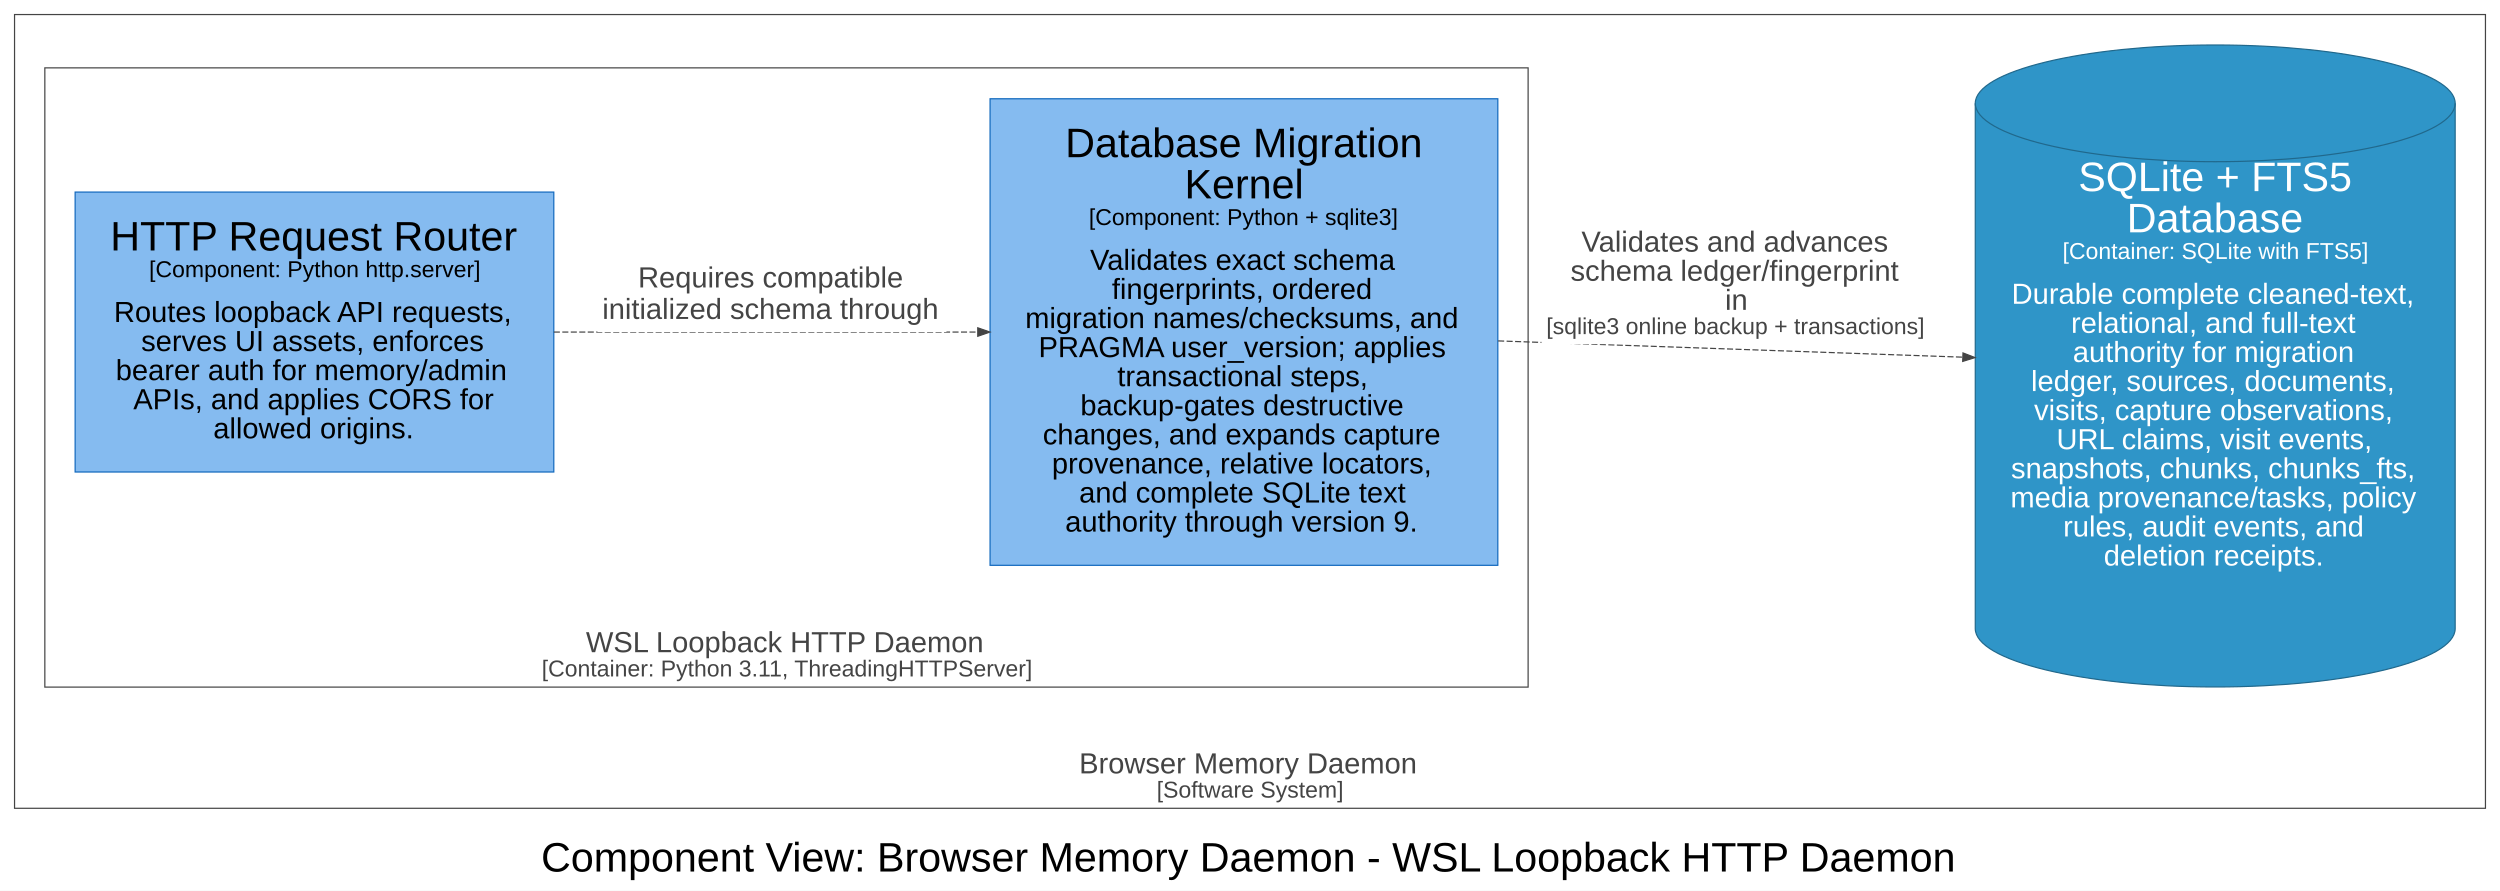
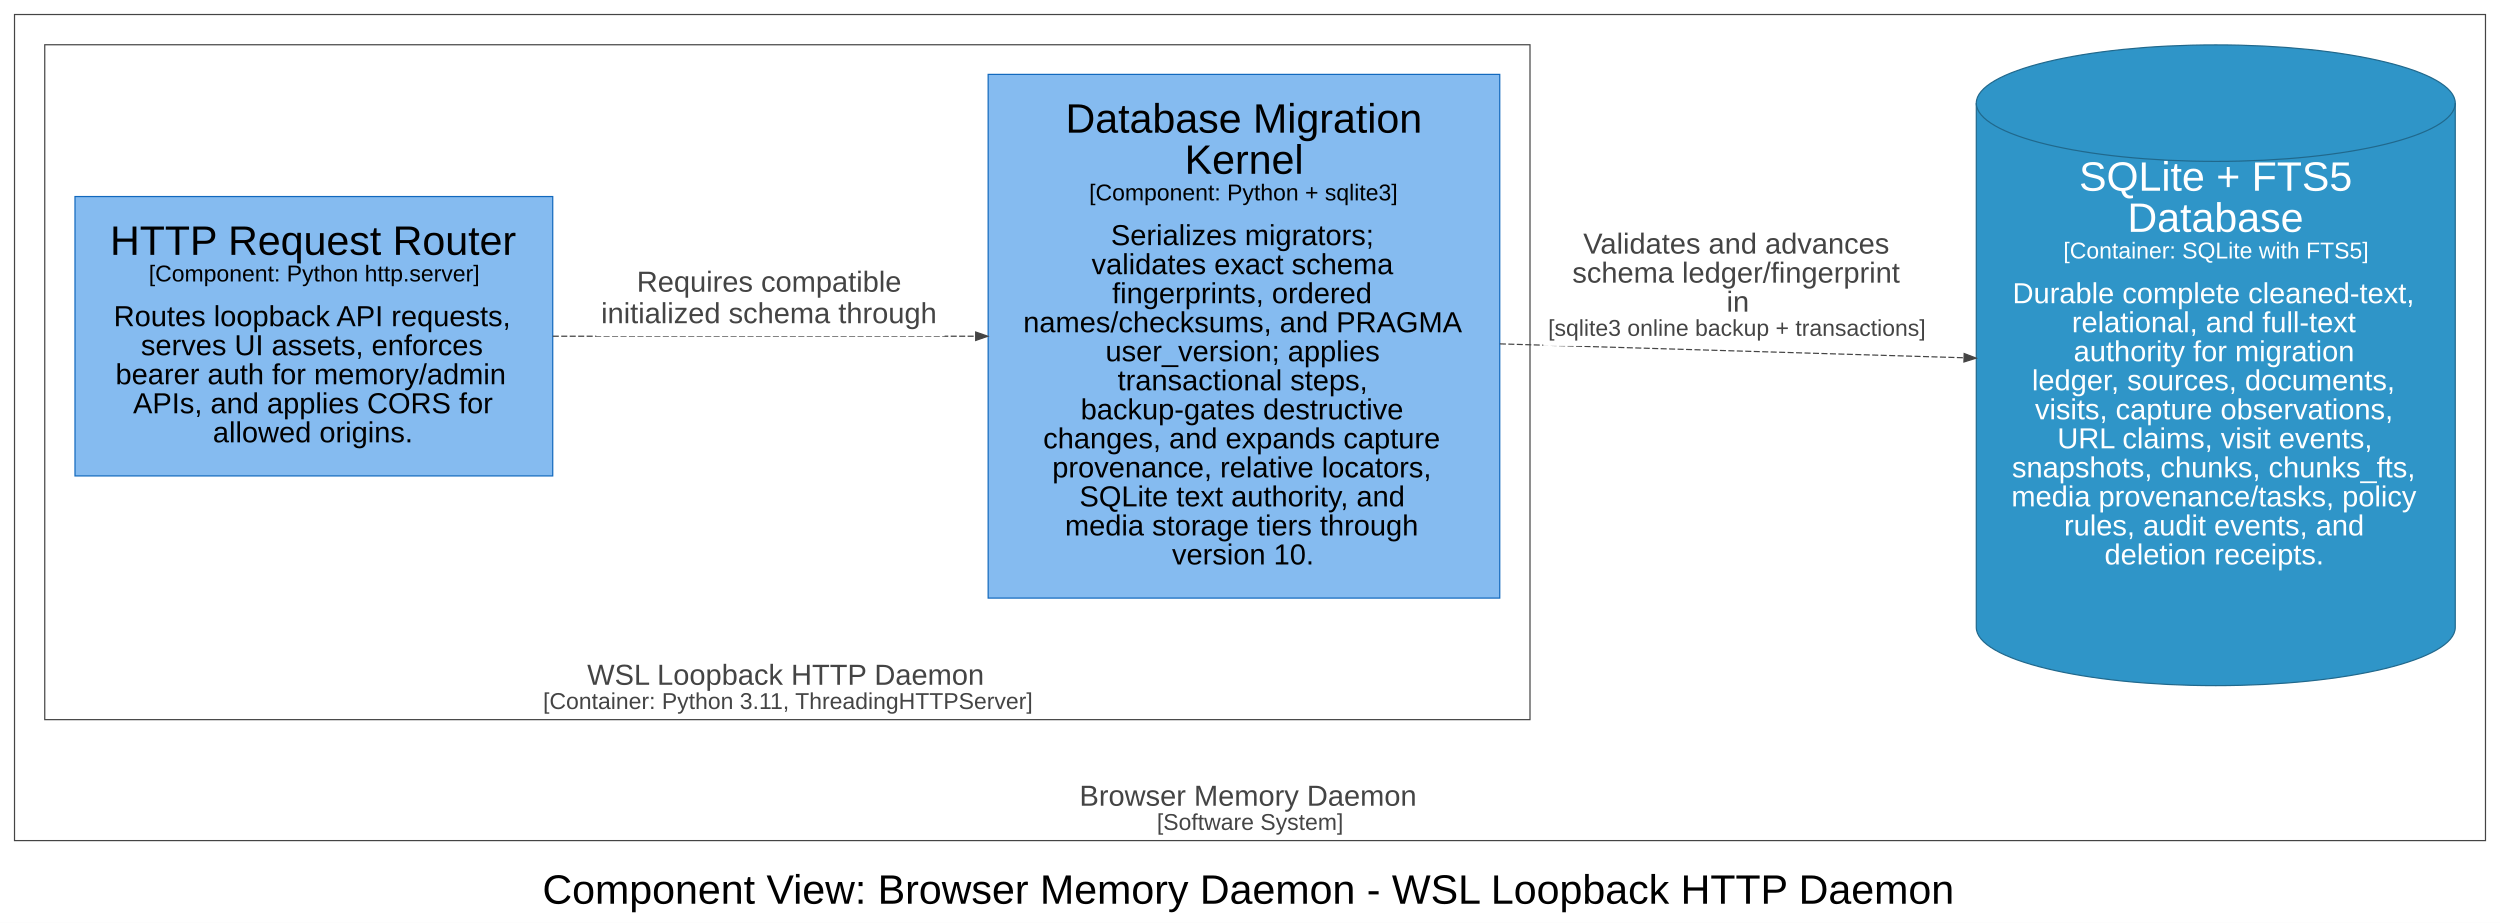
- <svg xmlns="http://www.w3.org/2000/svg" width="2063pt" height="735pt" viewBox="0.00 0.00 2063.00 735.00">
-   <g id="graph0" class="graph" transform="scale(1 1) rotate(0) translate(4 731)">
-     <polygon fill="white" stroke="transparent" points="-4,4 -4,-731 2059,-731 2059,4 -4,4" />
-     <text text-anchor="start" x="442.5" y="-11.8" font-family="Arial" font-size="34.00">Component View: Browser Memory Daemon - WSL Loopback HTTP Daemon</text>
+ <svg xmlns="http://www.w3.org/2000/svg" width="2067pt" height="763pt" viewBox="0.00 0.00 2067.00 763.00">
+   <g id="graph0" class="graph" transform="scale(1 1) rotate(0) translate(4 759)">
+     <polygon fill="white" stroke="transparent" points="-4,4 -4,-759 2063,-759 2063,4 -4,4" />
+     <text text-anchor="start" x="444.5" y="-11.8" font-family="Arial" font-size="34.00">Component View: Browser Memory Daemon - WSL Loopback HTTP Daemon</text>
    <g id="clust1" class="cluster">
-       <polygon fill="none" stroke="#444444" points="8,-64 8,-719 2047,-719 2047,-64 8,-64" />
-       <text text-anchor="start" x="886.5" y="-92.8" font-family="Arial" font-size="24.00" fill="#444444">Browser Memory Daemon</text>
-       <text text-anchor="start" x="950.5" y="-72.8" font-family="Arial" font-size="19.00" fill="#444444">[Software System]</text>
+       <polygon fill="none" stroke="#444444" points="8,-64 8,-747 2051,-747 2051,-64 8,-64" />
+       <text text-anchor="start" x="888.5" y="-92.8" font-family="Arial" font-size="24.00" fill="#444444">Browser Memory Daemon</text>
+       <text text-anchor="start" x="952.5" y="-72.8" font-family="Arial" font-size="19.00" fill="#444444">[Software System]</text>
    </g>
    <g id="clust2" class="cluster">
-       <polygon fill="none" stroke="#444444" points="33,-164 33,-675 1257,-675 1257,-164 33,-164" />
-       <text text-anchor="start" x="479.5" y="-192.8" font-family="Arial" font-size="24.00" fill="#444444">WSL Loopback HTTP Daemon</text>
-       <text text-anchor="start" x="443" y="-172.8" font-family="Arial" font-size="19.00" fill="#444444">[Container: Python 3.11, ThreadingHTTPServer]</text>
+       <polygon fill="none" stroke="#444444" points="33,-164 33,-722 1261,-722 1261,-164 33,-164" />
+       <text text-anchor="start" x="481.5" y="-192.8" font-family="Arial" font-size="24.00" fill="#444444">WSL Loopback HTTP Daemon</text>
+       <text text-anchor="start" x="445" y="-172.8" font-family="Arial" font-size="19.00" fill="#444444">[Container: Python 3.11, ThreadingHTTPServer]</text>
    </g>
    <g id="15" class="node">
-       <polygon fill="#85bbf0" stroke="#1168bd" points="453,-572.5 58,-572.5 58,-341.5 453,-341.5 453,-572.5" />
-       <text text-anchor="start" x="87" y="-524.3" font-family="Arial" font-size="34.00" fill="#000000">HTTP Request Router</text>
-       <text text-anchor="start" x="119" y="-502.3" font-family="Arial" font-size="19.00" fill="#000000">[Component: Python http.server]</text>
-       <text text-anchor="start" x="90" y="-465.3" font-family="Arial" font-size="24.00" fill="#000000">Routes loopback API requests,</text>
-       <text text-anchor="start" x="112.5" y="-441.3" font-family="Arial" font-size="24.00" fill="#000000">serves UI assets, enforces</text>
-       <text text-anchor="start" x="91.5" y="-417.3" font-family="Arial" font-size="24.00" fill="#000000">bearer auth for memory/admin</text>
-       <text text-anchor="start" x="106" y="-393.3" font-family="Arial" font-size="24.00" fill="#000000">APIs, and applies CORS for</text>
-       <text text-anchor="start" x="172" y="-369.3" font-family="Arial" font-size="24.00" fill="#000000">allowed origins.</text>
+       <polygon fill="#85bbf0" stroke="#1168bd" points="453,-596.5 58,-596.5 58,-365.5 453,-365.5 453,-596.5" />
+       <text text-anchor="start" x="87" y="-548.3" font-family="Arial" font-size="34.00" fill="#000000">HTTP Request Router</text>
+       <text text-anchor="start" x="119" y="-526.3" font-family="Arial" font-size="19.00" fill="#000000">[Component: Python http.server]</text>
+       <text text-anchor="start" x="90" y="-489.3" font-family="Arial" font-size="24.00" fill="#000000">Routes loopback API requests,</text>
+       <text text-anchor="start" x="112.5" y="-465.3" font-family="Arial" font-size="24.00" fill="#000000">serves UI assets, enforces</text>
+       <text text-anchor="start" x="91.5" y="-441.3" font-family="Arial" font-size="24.00" fill="#000000">bearer auth for memory/admin</text>
+       <text text-anchor="start" x="106" y="-417.3" font-family="Arial" font-size="24.00" fill="#000000">APIs, and applies CORS for</text>
+       <text text-anchor="start" x="172" y="-393.3" font-family="Arial" font-size="24.00" fill="#000000">allowed origins.</text>
    </g>
    <g id="16" class="node">
-       <polygon fill="#85bbf0" stroke="#1168bd" points="1232,-649.5 813,-649.5 813,-264.5 1232,-264.5 1232,-649.5" />
-       <text text-anchor="start" x="875" y="-601.3" font-family="Arial" font-size="34.00" fill="#000000">Database Migration</text>
-       <text text-anchor="start" x="973.5" y="-567.3" font-family="Arial" font-size="34.00" fill="#000000">Kernel</text>
-       <text text-anchor="start" x="894.5" y="-545.3" font-family="Arial" font-size="19.00" fill="#000000">[Component: Python + sqlite3]</text>
-       <text text-anchor="start" x="895.5" y="-508.3" font-family="Arial" font-size="24.00" fill="#000000">Validates exact schema</text>
-       <text text-anchor="start" x="913.5" y="-484.3" font-family="Arial" font-size="24.00" fill="#000000">fingerprints, ordered</text>
-       <text text-anchor="start" x="842" y="-460.3" font-family="Arial" font-size="24.00" fill="#000000">migration names/checksums, and</text>
-       <text text-anchor="start" x="853" y="-436.3" font-family="Arial" font-size="24.00" fill="#000000">PRAGMA user_version; applies</text>
-       <text text-anchor="start" x="918" y="-412.3" font-family="Arial" font-size="24.00" fill="#000000">transactional steps,</text>
-       <text text-anchor="start" x="887.5" y="-388.3" font-family="Arial" font-size="24.00" fill="#000000">backup-gates destructive</text>
-       <text text-anchor="start" x="856.5" y="-364.3" font-family="Arial" font-size="24.00" fill="#000000">changes, and expands capture</text>
-       <text text-anchor="start" x="864" y="-340.3" font-family="Arial" font-size="24.00" fill="#000000">provenance, relative locators,</text>
-       <text text-anchor="start" x="886.5" y="-316.3" font-family="Arial" font-size="24.00" fill="#000000">and complete SQLite text</text>
-       <text text-anchor="start" x="875" y="-292.3" font-family="Arial" font-size="24.00" fill="#000000">authority through version 9.</text>
+       <polygon fill="#85bbf0" stroke="#1168bd" points="1236,-697.5 813,-697.5 813,-264.5 1236,-264.5 1236,-697.5" />
+       <text text-anchor="start" x="877" y="-649.3" font-family="Arial" font-size="34.00" fill="#000000">Database Migration</text>
+       <text text-anchor="start" x="975.5" y="-615.3" font-family="Arial" font-size="34.00" fill="#000000">Kernel</text>
+       <text text-anchor="start" x="896.5" y="-593.3" font-family="Arial" font-size="19.00" fill="#000000">[Component: Python + sqlite3]</text>
+       <text text-anchor="start" x="914.5" y="-556.3" font-family="Arial" font-size="24.00" fill="#000000">Serializes migrators;</text>
+       <text text-anchor="start" x="898.5" y="-532.3" font-family="Arial" font-size="24.00" fill="#000000">validates exact schema</text>
+       <text text-anchor="start" x="915.5" y="-508.3" font-family="Arial" font-size="24.00" fill="#000000">fingerprints, ordered</text>
+       <text text-anchor="start" x="842" y="-484.3" font-family="Arial" font-size="24.00" fill="#000000">names/checksums, and PRAGMA</text>
+       <text text-anchor="start" x="910" y="-460.3" font-family="Arial" font-size="24.00" fill="#000000">user_version; applies</text>
+       <text text-anchor="start" x="920" y="-436.3" font-family="Arial" font-size="24.00" fill="#000000">transactional steps,</text>
+       <text text-anchor="start" x="889.5" y="-412.3" font-family="Arial" font-size="24.00" fill="#000000">backup-gates destructive</text>
+       <text text-anchor="start" x="858.5" y="-388.3" font-family="Arial" font-size="24.00" fill="#000000">changes, and expands capture</text>
+       <text text-anchor="start" x="866" y="-364.3" font-family="Arial" font-size="24.00" fill="#000000">provenance, relative locators,</text>
+       <text text-anchor="start" x="888.5" y="-340.3" font-family="Arial" font-size="24.00" fill="#000000">SQLite text authority, and</text>
+       <text text-anchor="start" x="876.5" y="-316.3" font-family="Arial" font-size="24.00" fill="#000000">media storage tiers through</text>
+       <text text-anchor="start" x="965" y="-292.3" font-family="Arial" font-size="24.00" fill="#000000">version 10.</text>
    </g>
-     <g id="64" class="edge">
-       <path fill="none" stroke="#444444" stroke-dasharray="5,2" d="M453.01,-457C559.9,-457 692.41,-457 802.6,-457" />
-       <polygon fill="#444444" stroke="#444444" points="802.86,-460.5 812.86,-457 802.86,-453.5 802.86,-460.5" />
-       <polygon fill="white" stroke="transparent" points="489,-457 489,-517 777,-517 777,-457 489,-457" />
-       <text text-anchor="start" x="522.5" y="-493.8" font-family="Arial" font-size="24.00" fill="#444444">Requires compatible</text>
-       <text text-anchor="start" x="493" y="-467.8" font-family="Arial" font-size="24.00" fill="#444444">initialized schema through</text>
+     <g id="68" class="edge">
+       <path fill="none" stroke="#444444" stroke-dasharray="5,2" d="M453.03,-481C559.77,-481 692.1,-481 802.43,-481" />
+       <polygon fill="#444444" stroke="#444444" points="802.69,-484.5 812.69,-481 802.69,-477.5 802.69,-484.5" />
+       <polygon fill="white" stroke="transparent" points="489,-481 489,-541 777,-541 777,-481 489,-481" />
+       <text text-anchor="start" x="522.5" y="-517.8" font-family="Arial" font-size="24.00" fill="#444444">Requires compatible</text>
+       <text text-anchor="start" x="493" y="-491.8" font-family="Arial" font-size="24.00" fill="#444444">initialized schema through</text>
    </g>
    <g id="29" class="node">
-       <path fill="#2f95c8" stroke="#20688c" d="M2022,-645.72C2022,-672.29 1933.25,-693.88 1824,-693.88 1714.75,-693.88 1626,-672.29 1626,-645.72 1626,-645.72 1626,-212.28 1626,-212.28 1626,-185.71 1714.75,-164.12 1824,-164.12 1933.25,-164.12 2022,-185.71 2022,-212.28 2022,-212.28 2022,-645.72 2022,-645.72" />
-       <path fill="none" stroke="#20688c" d="M2022,-645.72C2022,-619.14 1933.25,-597.56 1824,-597.56 1714.75,-597.56 1626,-619.14 1626,-645.72" />
-       <text text-anchor="start" x="1711" y="-573.3" font-family="Arial" font-size="34.00" fill="#ffffff">SQLite + FTS5</text>
-       <text text-anchor="start" x="1751" y="-539.3" font-family="Arial" font-size="34.00" fill="#ffffff">Database</text>
-       <text text-anchor="start" x="1698" y="-517.3" font-family="Arial" font-size="19.00" fill="#ffffff">[Container: SQLite with FTS5]</text>
-       <text text-anchor="start" x="1656" y="-480.3" font-family="Arial" font-size="24.00" fill="#ffffff">Durable complete cleaned-text,</text>
-       <text text-anchor="start" x="1705" y="-456.3" font-family="Arial" font-size="24.00" fill="#ffffff">relational, and full-text</text>
-       <text text-anchor="start" x="1706.5" y="-432.3" font-family="Arial" font-size="24.00" fill="#ffffff">authority for migration</text>
-       <text text-anchor="start" x="1672" y="-408.3" font-family="Arial" font-size="24.00" fill="#ffffff">ledger, sources, documents,</text>
-       <text text-anchor="start" x="1674.5" y="-384.3" font-family="Arial" font-size="24.00" fill="#ffffff">visits, capture observations,</text>
-       <text text-anchor="start" x="1693" y="-360.3" font-family="Arial" font-size="24.00" fill="#ffffff">URL claims, visit events,</text>
-       <text text-anchor="start" x="1655.5" y="-336.3" font-family="Arial" font-size="24.00" fill="#ffffff">snapshots, chunks, chunks_fts,</text>
-       <text text-anchor="start" x="1655" y="-312.3" font-family="Arial" font-size="24.00" fill="#ffffff">media provenance/tasks, policy</text>
-       <text text-anchor="start" x="1698.5" y="-288.3" font-family="Arial" font-size="24.00" fill="#ffffff">rules, audit events, and</text>
-       <text text-anchor="start" x="1732" y="-264.3" font-family="Arial" font-size="24.00" fill="#ffffff">deletion receipts.</text>
+       <path fill="#2f95c8" stroke="#20688c" d="M2026,-673.72C2026,-700.29 1937.25,-721.88 1828,-721.88 1718.75,-721.88 1630,-700.29 1630,-673.72 1630,-673.72 1630,-240.28 1630,-240.28 1630,-213.71 1718.75,-192.12 1828,-192.12 1937.25,-192.12 2026,-213.71 2026,-240.28 2026,-240.28 2026,-673.72 2026,-673.72" />
+       <path fill="none" stroke="#20688c" d="M2026,-673.72C2026,-647.14 1937.25,-625.56 1828,-625.56 1718.75,-625.56 1630,-647.14 1630,-673.72" />
+       <text text-anchor="start" x="1715" y="-601.3" font-family="Arial" font-size="34.00" fill="#ffffff">SQLite + FTS5</text>
+       <text text-anchor="start" x="1755" y="-567.3" font-family="Arial" font-size="34.00" fill="#ffffff">Database</text>
+       <text text-anchor="start" x="1702" y="-545.3" font-family="Arial" font-size="19.00" fill="#ffffff">[Container: SQLite with FTS5]</text>
+       <text text-anchor="start" x="1660" y="-508.3" font-family="Arial" font-size="24.00" fill="#ffffff">Durable complete cleaned-text,</text>
+       <text text-anchor="start" x="1709" y="-484.3" font-family="Arial" font-size="24.00" fill="#ffffff">relational, and full-text</text>
+       <text text-anchor="start" x="1710.5" y="-460.3" font-family="Arial" font-size="24.00" fill="#ffffff">authority for migration</text>
+       <text text-anchor="start" x="1676" y="-436.3" font-family="Arial" font-size="24.00" fill="#ffffff">ledger, sources, documents,</text>
+       <text text-anchor="start" x="1678.5" y="-412.3" font-family="Arial" font-size="24.00" fill="#ffffff">visits, capture observations,</text>
+       <text text-anchor="start" x="1697" y="-388.3" font-family="Arial" font-size="24.00" fill="#ffffff">URL claims, visit events,</text>
+       <text text-anchor="start" x="1659.5" y="-364.3" font-family="Arial" font-size="24.00" fill="#ffffff">snapshots, chunks, chunks_fts,</text>
+       <text text-anchor="start" x="1659" y="-340.3" font-family="Arial" font-size="24.00" fill="#ffffff">media provenance/tasks, policy</text>
+       <text text-anchor="start" x="1702.5" y="-316.3" font-family="Arial" font-size="24.00" fill="#ffffff">rules, audit events, and</text>
+       <text text-anchor="start" x="1736" y="-292.3" font-family="Arial" font-size="24.00" fill="#ffffff">deletion receipts.</text>
    </g>
-     <g id="87" class="edge">
-       <path fill="none" stroke="#444444" stroke-dasharray="5,2" d="M1232.25,-449.69C1350.38,-445.55 1497.59,-440.4 1615.5,-436.27" />
-       <polygon fill="#444444" stroke="#444444" points="1615.87,-439.76 1625.74,-435.91 1615.62,-432.76 1615.87,-439.76" />
-       <polygon fill="white" stroke="transparent" points="1268,-447 1268,-546 1590,-546 1590,-447 1268,-447" />
-       <text text-anchor="start" x="1301" y="-523.3" font-family="Arial" font-size="24.00" fill="#444444">Validates and advances</text>
-       <text text-anchor="start" x="1292" y="-499.3" font-family="Arial" font-size="24.00" fill="#444444">schema ledger/fingerprint</text>
-       <text text-anchor="start" x="1419.5" y="-475.3" font-family="Arial" font-size="24.00" fill="#444444">in</text>
-       <text text-anchor="start" x="1272" y="-455.3" font-family="Arial" font-size="19.00" fill="#444444">[sqlite3 online backup + transactions]</text>
+     <g id="93" class="edge">
+       <path fill="none" stroke="#444444" stroke-dasharray="5,2" d="M1236.08,-474.69C1354.5,-471.15 1501.75,-466.74 1619.64,-463.21" />
+       <polygon fill="#444444" stroke="#444444" points="1619.98,-466.7 1629.87,-462.9 1619.77,-459.7 1619.98,-466.7" />
+       <polygon fill="white" stroke="transparent" points="1272,-473 1272,-572 1594,-572 1594,-473 1272,-473" />
+       <text text-anchor="start" x="1305" y="-549.3" font-family="Arial" font-size="24.00" fill="#444444">Validates and advances</text>
+       <text text-anchor="start" x="1296" y="-525.3" font-family="Arial" font-size="24.00" fill="#444444">schema ledger/fingerprint</text>
+       <text text-anchor="start" x="1423.5" y="-501.3" font-family="Arial" font-size="24.00" fill="#444444">in</text>
+       <text text-anchor="start" x="1276" y="-481.3" font-family="Arial" font-size="19.00" fill="#444444">[sqlite3 online backup + transactions]</text>
    </g>
  </g>
</svg>
